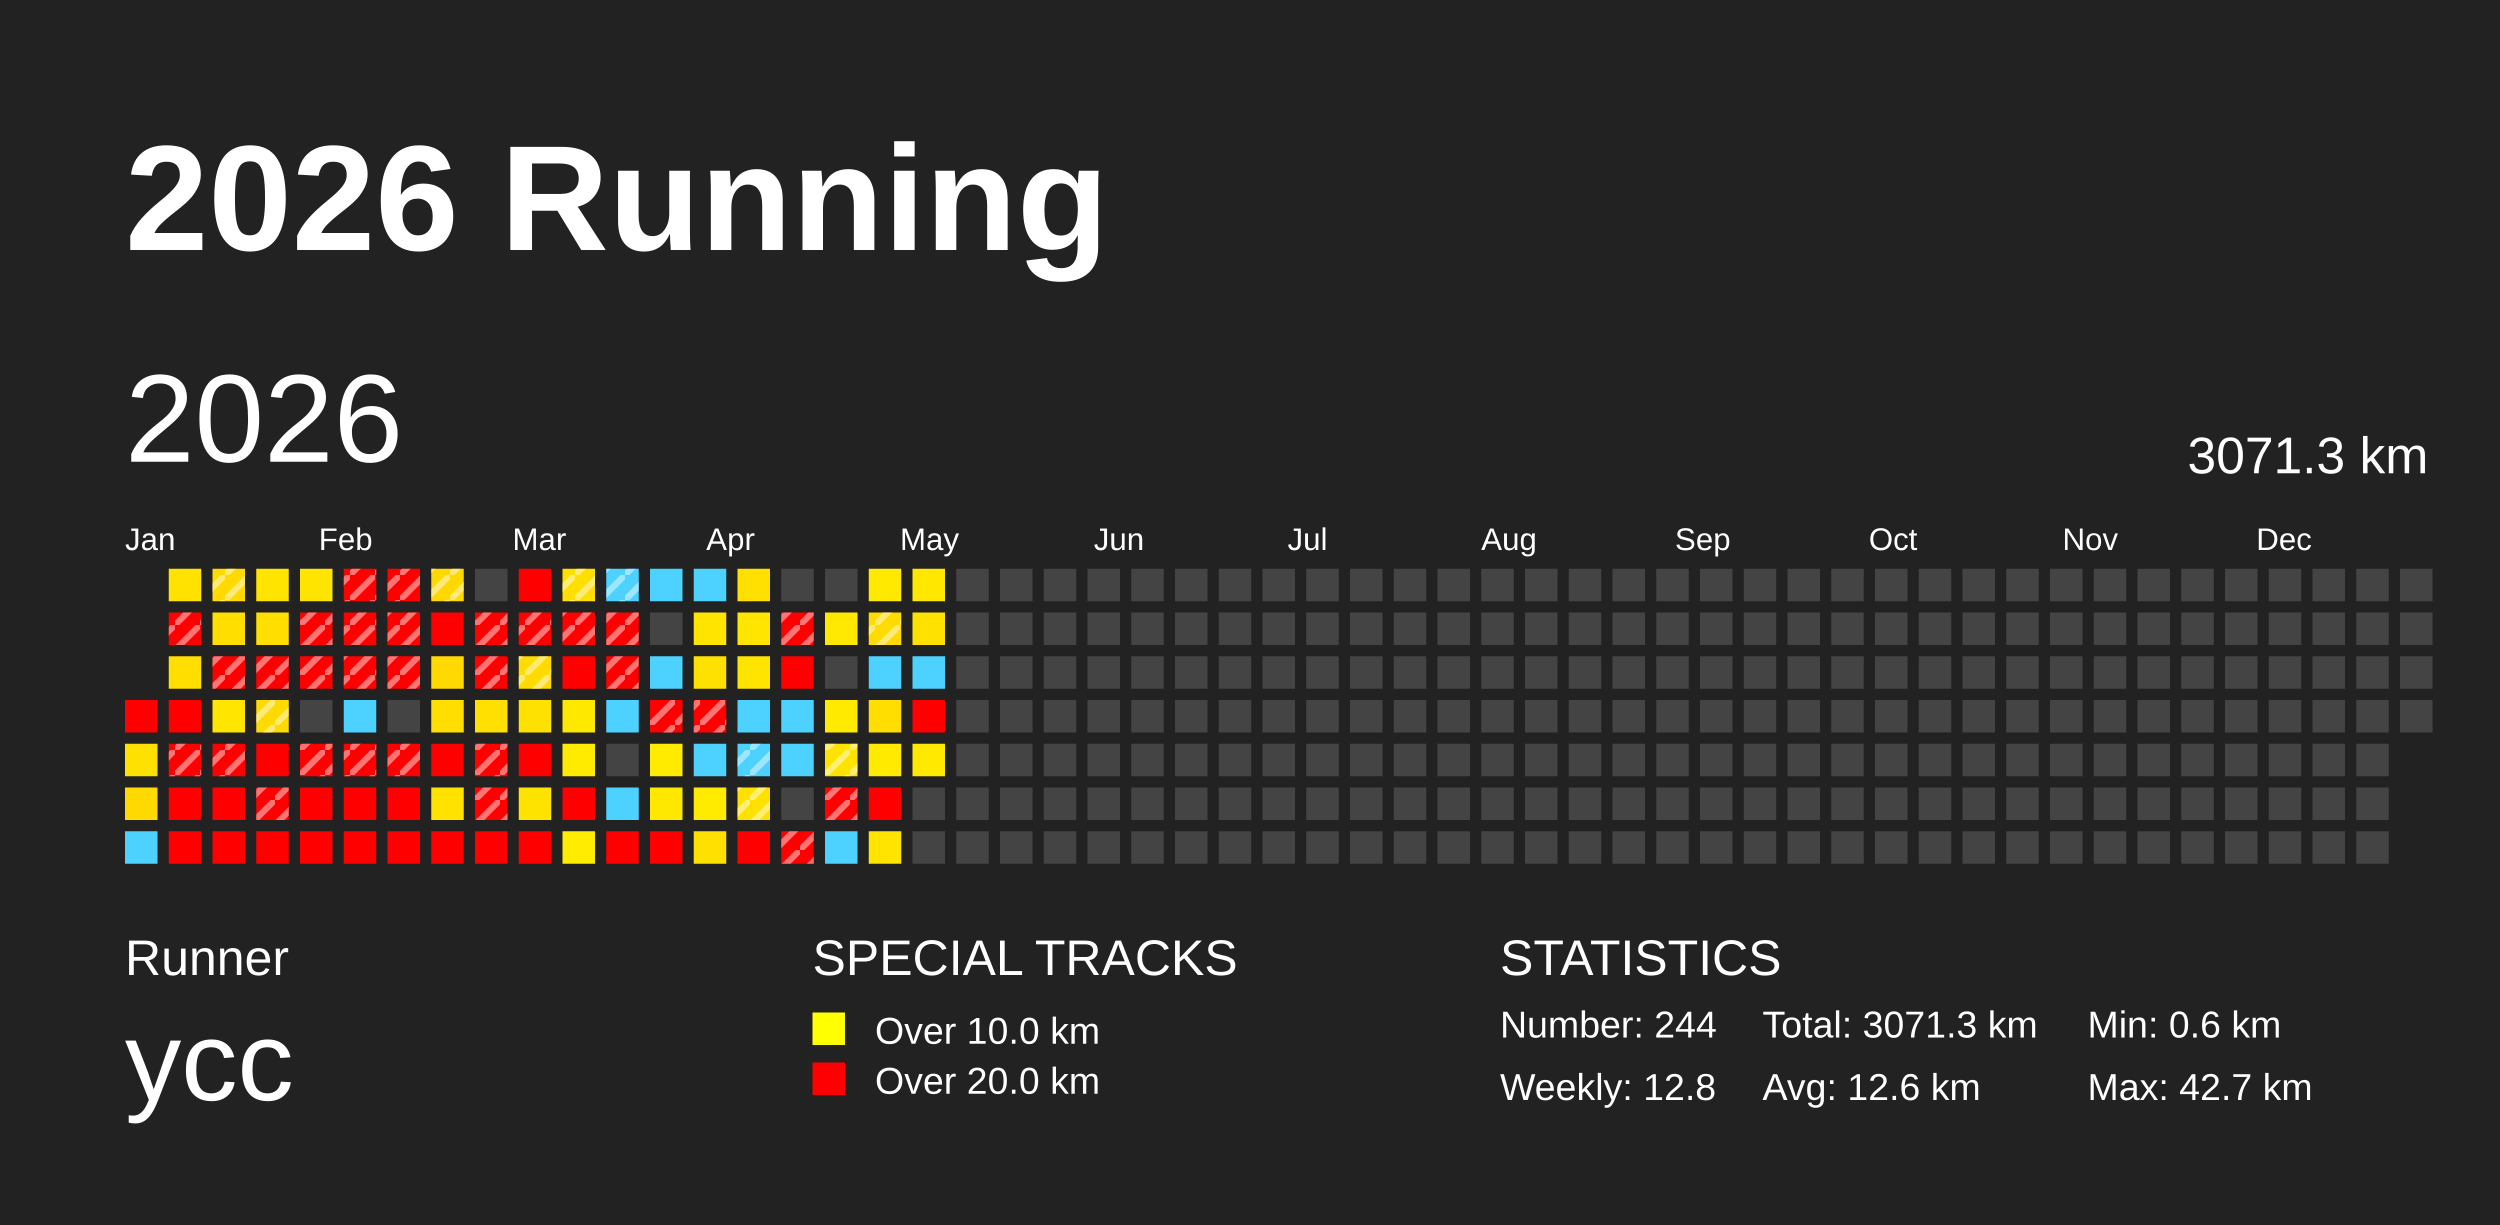
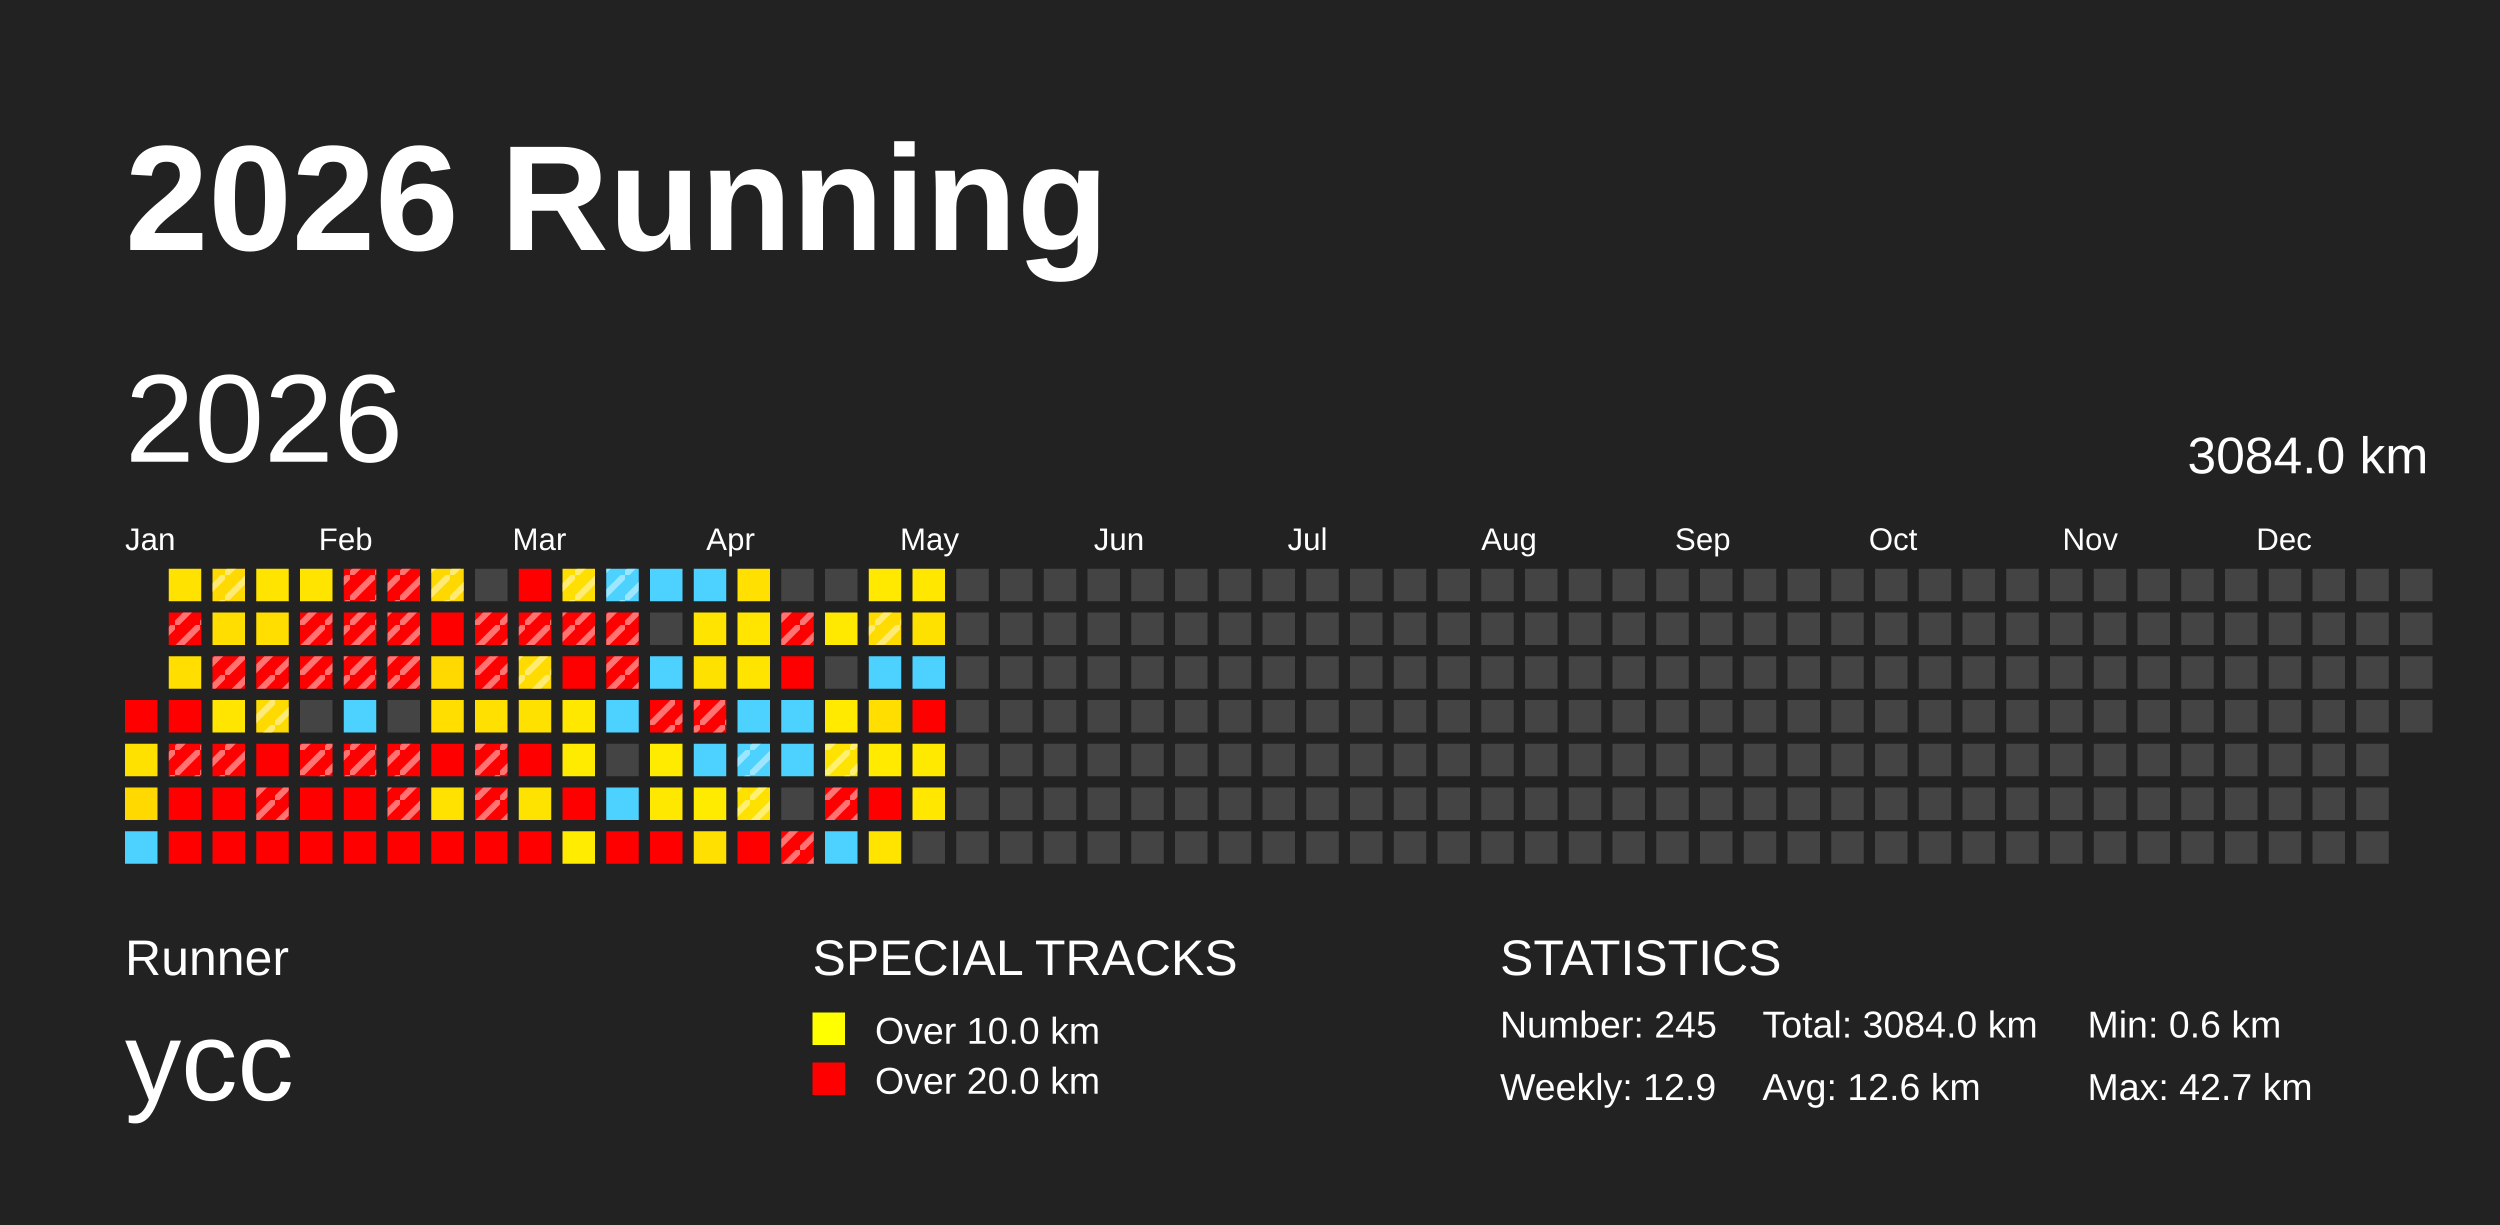
<svg xmlns="http://www.w3.org/2000/svg" baseProfile="full" height="98mm" version="1.1" viewBox="0,0,200,98" width="200mm">
  <defs>
    <pattern height="2" id="indoor-stripe" patternUnits="userSpaceOnUse" width="2">
      <line stroke="white" stroke-opacity="0.45" stroke-width="0.5" x1="0" x2="2" y1="2" y2="0" />
    </pattern>
  </defs>
  <rect fill="#222222" height="98" width="200" x="0" y="0" />
  <text fill="#FFFFFF" style="font-size:12px; font-family:Arial; font-weight:bold;" x="10" y="20">2026 Running</text>
  <text fill="#FFFFFF" style="font-size:4px; font-family:Arial" x="10" y="78">Runner</text>
  <text fill="#FFFFFF" style="font-size:9px; font-family:Arial" x="10" y="88">ycc</text>
  <text fill="#FFFFFF" style="font-size:4px; font-family:Arial" x="65" y="78">SPECIAL TRACKS</text>
  <rect fill="yellow" height="2.6" width="2.6" x="65" y="81" />
  <text fill="#FFFFFF" style="font-size:3px; font-family:Arial" x="70" y="83.5">Over 10.0 km</text>
  <rect fill="red" height="2.6" width="2.6" x="65" y="85" />
  <text fill="#FFFFFF" style="font-size:3px; font-family:Arial" x="70" y="87.5">Over 20.0 km</text>
  <text fill="#FFFFFF" style="font-size:4px; font-family:Arial" x="120" y="78">STATISTICS</text>
-   <text fill="#FFFFFF" style="font-size:3px; font-family:Arial" x="120" y="83">Number: 244</text>
-   <text fill="#FFFFFF" style="font-size:3px; font-family:Arial" x="120" y="88">Weekly: 12.8</text>
-   <text fill="#FFFFFF" style="font-size:3px; font-family:Arial" x="141" y="83">Total: 3071.3 km</text>
+   <text fill="#FFFFFF" style="font-size:3px; font-family:Arial" x="120" y="83">Number: 245</text>
+   <text fill="#FFFFFF" style="font-size:3px; font-family:Arial" x="120" y="88">Weekly: 12.9</text>
+   <text fill="#FFFFFF" style="font-size:3px; font-family:Arial" x="141" y="83">Total: 3084.0 km</text>
  <text fill="#FFFFFF" style="font-size:3px; font-family:Arial" x="141" y="88">Avg: 12.6 km</text>
  <text fill="#FFFFFF" style="font-size:3px; font-family:Arial" x="167" y="83">Min: 0.6 km</text>
  <text fill="#FFFFFF" style="font-size:3px; font-family:Arial" x="167" y="88">Max: 42.7 km</text>
  <text dominant-baseline="hanging" fill="#FFFFFF" style="font-size:10.0px; font-family:Arial;" x="10" y="30">2026</text>
-   <text dominant-baseline="hanging" fill="#FFFFFF" style="font-size:4.125px; font-family:Arial;" x="175" y="35">3071.3 km</text>
+   <text dominant-baseline="hanging" fill="#FFFFFF" style="font-size:4.125px; font-family:Arial;" x="175" y="35">3084.0 km</text>
  <text fill="#FFFFFF" style="font-size:2.5px; font-family:Arial" x="10.0" y="44">Jan</text>
  <text fill="#FFFFFF" style="font-size:2.5px; font-family:Arial" x="25.5" y="44">Feb</text>
  <text fill="#FFFFFF" style="font-size:2.5px; font-family:Arial" x="41.0" y="44">Mar</text>
  <text fill="#FFFFFF" style="font-size:2.5px; font-family:Arial" x="56.5" y="44">Apr</text>
  <text fill="#FFFFFF" style="font-size:2.5px; font-family:Arial" x="72.0" y="44">May</text>
  <text fill="#FFFFFF" style="font-size:2.5px; font-family:Arial" x="87.5" y="44">Jun</text>
  <text fill="#FFFFFF" style="font-size:2.5px; font-family:Arial" x="103.0" y="44">Jul</text>
  <text fill="#FFFFFF" style="font-size:2.5px; font-family:Arial" x="118.5" y="44">Aug</text>
  <text fill="#FFFFFF" style="font-size:2.5px; font-family:Arial" x="134.0" y="44">Sep</text>
  <text fill="#FFFFFF" style="font-size:2.5px; font-family:Arial" x="149.5" y="44">Oct</text>
  <text fill="#FFFFFF" style="font-size:2.5px; font-family:Arial" x="165.0" y="44">Nov</text>
  <text fill="#FFFFFF" style="font-size:2.5px; font-family:Arial" x="180.5" y="44">Dec</text>
  <rect fill="red" height="2.6" width="2.6" x="10.0" y="56.0" />
  <rect fill="#ffe100" height="2.6" width="2.6" x="10.0" y="59.5" />
  <rect fill="#ffd900" height="2.6" width="2.6" x="10.0" y="63.0" />
  <rect fill="#4dd2ff" height="2.6" width="2.6" x="10.0" y="66.5" />
  <rect fill="#ffe200" height="2.6" width="2.6" x="13.5" y="45.5" />
  <rect fill="red" height="2.6" width="2.6" x="13.5" y="49.0" />
  <rect fill="url(#indoor-stripe)" height="2.6" width="2.6" x="13.5" y="49.0" />
  <rect fill="#ffde00" height="2.6" width="2.6" x="13.5" y="52.5" />
  <rect fill="red" height="2.6" width="2.6" x="13.5" y="56.0" />
  <rect fill="red" height="2.6" width="2.6" x="13.5" y="59.5" />
  <rect fill="url(#indoor-stripe)" height="2.6" width="2.6" x="13.5" y="59.5" />
  <rect fill="red" height="2.6" width="2.6" x="13.5" y="63.0" />
  <rect fill="red" height="2.6" width="2.6" x="13.5" y="66.5" />
  <rect fill="#ffd900" height="2.6" width="2.6" x="17.0" y="45.5" />
  <rect fill="url(#indoor-stripe)" height="2.6" width="2.6" x="17.0" y="45.5" />
  <rect fill="#ffde00" height="2.6" width="2.6" x="17.0" y="49.0" />
  <rect fill="red" height="2.6" width="2.6" x="17.0" y="52.5" />
  <rect fill="url(#indoor-stripe)" height="2.6" width="2.6" x="17.0" y="52.5" />
  <rect fill="#ffe500" height="2.6" width="2.6" x="17.0" y="56.0" />
  <rect fill="red" height="2.6" width="2.6" x="17.0" y="59.5" />
  <rect fill="url(#indoor-stripe)" height="2.6" width="2.6" x="17.0" y="59.5" />
  <rect fill="red" height="2.6" width="2.6" x="17.0" y="63.0" />
  <rect fill="red" height="2.6" width="2.6" x="17.0" y="66.5" />
  <rect fill="#ffe400" height="2.6" width="2.6" x="20.5" y="45.5" />
  <rect fill="#ffde00" height="2.6" width="2.6" x="20.5" y="49.0" />
  <rect fill="red" height="2.6" width="2.6" x="20.5" y="52.5" />
  <rect fill="url(#indoor-stripe)" height="2.6" width="2.6" x="20.5" y="52.5" />
  <rect fill="#ffda00" height="2.6" width="2.6" x="20.5" y="56.0" />
  <rect fill="url(#indoor-stripe)" height="2.6" width="2.6" x="20.5" y="56.0" />
  <rect fill="red" height="2.6" width="2.6" x="20.5" y="59.5" />
  <rect fill="red" height="2.6" width="2.6" x="20.5" y="63.0" />
  <rect fill="url(#indoor-stripe)" height="2.6" width="2.6" x="20.5" y="63.0" />
  <rect fill="red" height="2.6" width="2.6" x="20.5" y="66.5" />
  <rect fill="#ffe400" height="2.6" width="2.6" x="24.0" y="45.5" />
  <rect fill="red" height="2.6" width="2.6" x="24.0" y="49.0" />
  <rect fill="url(#indoor-stripe)" height="2.6" width="2.6" x="24.0" y="49.0" />
  <rect fill="red" height="2.6" width="2.6" x="24.0" y="52.5" />
  <rect fill="url(#indoor-stripe)" height="2.6" width="2.6" x="24.0" y="52.5" />
  <rect fill="#444444" height="2.6" width="2.6" x="24.0" y="56.0" />
  <rect fill="red" height="2.6" width="2.6" x="24.0" y="59.5" />
  <rect fill="url(#indoor-stripe)" height="2.6" width="2.6" x="24.0" y="59.5" />
  <rect fill="red" height="2.6" width="2.6" x="24.0" y="63.0" />
  <rect fill="red" height="2.6" width="2.6" x="24.0" y="66.5" />
  <rect fill="red" height="2.6" width="2.6" x="27.5" y="45.5" />
  <rect fill="url(#indoor-stripe)" height="2.6" width="2.6" x="27.5" y="45.5" />
  <rect fill="red" height="2.6" width="2.6" x="27.5" y="49.0" />
  <rect fill="url(#indoor-stripe)" height="2.6" width="2.6" x="27.5" y="49.0" />
  <rect fill="red" height="2.6" width="2.6" x="27.5" y="52.5" />
  <rect fill="url(#indoor-stripe)" height="2.6" width="2.6" x="27.5" y="52.5" />
  <rect fill="#4dd2ff" height="2.6" width="2.6" x="27.5" y="56.0" />
  <rect fill="red" height="2.6" width="2.6" x="27.5" y="59.5" />
  <rect fill="url(#indoor-stripe)" height="2.6" width="2.6" x="27.5" y="59.5" />
  <rect fill="red" height="2.6" width="2.6" x="27.5" y="63.0" />
  <rect fill="red" height="2.6" width="2.6" x="27.5" y="66.5" />
  <rect fill="red" height="2.6" width="2.6" x="31.0" y="45.5" />
  <rect fill="url(#indoor-stripe)" height="2.6" width="2.6" x="31.0" y="45.5" />
  <rect fill="red" height="2.6" width="2.6" x="31.0" y="49.0" />
  <rect fill="url(#indoor-stripe)" height="2.6" width="2.6" x="31.0" y="49.0" />
  <rect fill="red" height="2.6" width="2.6" x="31.0" y="52.5" />
  <rect fill="url(#indoor-stripe)" height="2.6" width="2.6" x="31.0" y="52.5" />
  <rect fill="#444444" height="2.6" width="2.6" x="31.0" y="56.0" />
  <rect fill="red" height="2.6" width="2.6" x="31.0" y="59.5" />
  <rect fill="url(#indoor-stripe)" height="2.6" width="2.6" x="31.0" y="59.5" />
  <rect fill="red" height="2.6" width="2.6" x="31.0" y="63.0" />
+   <rect fill="url(#indoor-stripe)" height="2.6" width="2.6" x="31.0" y="63.0" />
  <rect fill="red" height="2.6" width="2.6" x="31.0" y="66.5" />
  <rect fill="#ffd800" height="2.6" width="2.6" x="34.5" y="45.5" />
  <rect fill="url(#indoor-stripe)" height="2.6" width="2.6" x="34.5" y="45.5" />
  <rect fill="red" height="2.6" width="2.6" x="34.5" y="49.0" />
  <rect fill="#ffd900" height="2.6" width="2.6" x="34.5" y="52.5" />
  <rect fill="#ffde00" height="2.6" width="2.6" x="34.5" y="56.0" />
  <rect fill="red" height="2.6" width="2.6" x="34.5" y="59.5" />
  <rect fill="#ffe200" height="2.6" width="2.6" x="34.5" y="63.0" />
  <rect fill="red" height="2.6" width="2.6" x="34.5" y="66.5" />
  <rect fill="#444444" height="2.6" width="2.6" x="38.0" y="45.5" />
  <rect fill="red" height="2.6" width="2.6" x="38.0" y="49.0" />
  <rect fill="url(#indoor-stripe)" height="2.6" width="2.6" x="38.0" y="49.0" />
  <rect fill="red" height="2.6" width="2.6" x="38.0" y="52.5" />
  <rect fill="url(#indoor-stripe)" height="2.6" width="2.6" x="38.0" y="52.5" />
  <rect fill="#ffe000" height="2.6" width="2.6" x="38.0" y="56.0" />
  <rect fill="red" height="2.6" width="2.6" x="38.0" y="59.5" />
  <rect fill="url(#indoor-stripe)" height="2.6" width="2.6" x="38.0" y="59.5" />
  <rect fill="red" height="2.6" width="2.6" x="38.0" y="63.0" />
  <rect fill="url(#indoor-stripe)" height="2.6" width="2.6" x="38.0" y="63.0" />
  <rect fill="red" height="2.6" width="2.6" x="38.0" y="66.5" />
  <rect fill="red" height="2.6" width="2.6" x="41.5" y="45.5" />
  <rect fill="red" height="2.6" width="2.6" x="41.5" y="49.0" />
  <rect fill="url(#indoor-stripe)" height="2.6" width="2.6" x="41.5" y="49.0" />
  <rect fill="#ffdb00" height="2.6" width="2.6" x="41.5" y="52.5" />
  <rect fill="url(#indoor-stripe)" height="2.6" width="2.6" x="41.5" y="52.5" />
  <rect fill="#ffe100" height="2.6" width="2.6" x="41.5" y="56.0" />
  <rect fill="red" height="2.6" width="2.6" x="41.5" y="59.5" />
  <rect fill="#ffe300" height="2.6" width="2.6" x="41.5" y="63.0" />
  <rect fill="red" height="2.6" width="2.6" x="41.5" y="66.5" />
  <rect fill="#ffdf00" height="2.6" width="2.6" x="45.0" y="45.5" />
  <rect fill="url(#indoor-stripe)" height="2.6" width="2.6" x="45.0" y="45.5" />
  <rect fill="red" height="2.6" width="2.6" x="45.0" y="49.0" />
  <rect fill="url(#indoor-stripe)" height="2.6" width="2.6" x="45.0" y="49.0" />
  <rect fill="red" height="2.6" width="2.6" x="45.0" y="52.5" />
  <rect fill="#ffe800" height="2.6" width="2.6" x="45.0" y="56.0" />
  <rect fill="#ffeb00" height="2.6" width="2.6" x="45.0" y="59.5" />
  <rect fill="red" height="2.6" width="2.6" x="45.0" y="63.0" />
  <rect fill="#ffec00" height="2.6" width="2.6" x="45.0" y="66.5" />
  <rect fill="#4dd2ff" height="2.6" width="2.6" x="48.5" y="45.5" />
  <rect fill="url(#indoor-stripe)" height="2.6" width="2.6" x="48.5" y="45.5" />
  <rect fill="red" height="2.6" width="2.6" x="48.5" y="49.0" />
  <rect fill="url(#indoor-stripe)" height="2.6" width="2.6" x="48.5" y="49.0" />
  <rect fill="red" height="2.6" width="2.6" x="48.5" y="52.5" />
  <rect fill="url(#indoor-stripe)" height="2.6" width="2.6" x="48.5" y="52.5" />
  <rect fill="#4dd2ff" height="2.6" width="2.6" x="48.5" y="56.0" />
  <rect fill="#444444" height="2.6" width="2.6" x="48.5" y="59.5" />
  <rect fill="#4dd2ff" height="2.6" width="2.6" x="48.5" y="63.0" />
  <rect fill="red" height="2.6" width="2.6" x="48.5" y="66.5" />
  <rect fill="#4dd2ff" height="2.6" width="2.6" x="52.0" y="45.5" />
  <rect fill="#444444" height="2.6" width="2.6" x="52.0" y="49.0" />
  <rect fill="#4dd2ff" height="2.6" width="2.6" x="52.0" y="52.5" />
  <rect fill="red" height="2.6" width="2.6" x="52.0" y="56.0" />
  <rect fill="url(#indoor-stripe)" height="2.6" width="2.6" x="52.0" y="56.0" />
  <rect fill="#ffeb00" height="2.6" width="2.6" x="52.0" y="59.5" />
  <rect fill="#ffe800" height="2.6" width="2.6" x="52.0" y="63.0" />
  <rect fill="red" height="2.6" width="2.6" x="52.0" y="66.5" />
  <rect fill="#4dd2ff" height="2.6" width="2.6" x="55.5" y="45.5" />
  <rect fill="#ffe400" height="2.6" width="2.6" x="55.5" y="49.0" />
  <rect fill="#ffe100" height="2.6" width="2.6" x="55.5" y="52.5" />
  <rect fill="red" height="2.6" width="2.6" x="55.5" y="56.0" />
  <rect fill="url(#indoor-stripe)" height="2.6" width="2.6" x="55.5" y="56.0" />
  <rect fill="#4dd2ff" height="2.6" width="2.6" x="55.5" y="59.5" />
  <rect fill="#ffeb00" height="2.6" width="2.6" x="55.5" y="63.0" />
  <rect fill="#ffe000" height="2.6" width="2.6" x="55.5" y="66.5" />
  <rect fill="#ffe000" height="2.6" width="2.6" x="59.0" y="45.5" />
  <rect fill="#ffe500" height="2.6" width="2.6" x="59.0" y="49.0" />
  <rect fill="#ffe400" height="2.6" width="2.6" x="59.0" y="52.5" />
  <rect fill="#4dd2ff" height="2.6" width="2.6" x="59.0" y="56.0" />
  <rect fill="#4dd2ff" height="2.6" width="2.6" x="59.0" y="59.5" />
  <rect fill="url(#indoor-stripe)" height="2.6" width="2.6" x="59.0" y="59.5" />
  <rect fill="#ffe100" height="2.6" width="2.6" x="59.0" y="63.0" />
  <rect fill="url(#indoor-stripe)" height="2.6" width="2.6" x="59.0" y="63.0" />
  <rect fill="red" height="2.6" width="2.6" x="59.0" y="66.5" />
  <rect fill="#444444" height="2.6" width="2.6" x="62.5" y="45.5" />
  <rect fill="red" height="2.6" width="2.6" x="62.5" y="49.0" />
  <rect fill="url(#indoor-stripe)" height="2.6" width="2.6" x="62.5" y="49.0" />
  <rect fill="red" height="2.6" width="2.6" x="62.5" y="52.5" />
  <rect fill="#4dd2ff" height="2.6" width="2.6" x="62.5" y="56.0" />
  <rect fill="#4dd2ff" height="2.6" width="2.6" x="62.5" y="59.5" />
  <rect fill="#444444" height="2.6" width="2.6" x="62.5" y="63.0" />
  <rect fill="red" height="2.6" width="2.6" x="62.5" y="66.5" />
  <rect fill="url(#indoor-stripe)" height="2.6" width="2.6" x="62.5" y="66.5" />
  <rect fill="#444444" height="2.6" width="2.6" x="66.0" y="45.5" />
  <rect fill="#ffe900" height="2.6" width="2.6" x="66.0" y="49.0" />
  <rect fill="#444444" height="2.6" width="2.6" x="66.0" y="52.5" />
  <rect fill="#ffea00" height="2.6" width="2.6" x="66.0" y="56.0" />
  <rect fill="#ffe300" height="2.6" width="2.6" x="66.0" y="59.5" />
  <rect fill="url(#indoor-stripe)" height="2.6" width="2.6" x="66.0" y="59.5" />
  <rect fill="red" height="2.6" width="2.6" x="66.0" y="63.0" />
  <rect fill="url(#indoor-stripe)" height="2.6" width="2.6" x="66.0" y="63.0" />
  <rect fill="#4dd2ff" height="2.6" width="2.6" x="66.0" y="66.5" />
  <rect fill="#ffe900" height="2.6" width="2.6" x="69.5" y="45.5" />
  <rect fill="#ffdb00" height="2.6" width="2.6" x="69.5" y="49.0" />
  <rect fill="url(#indoor-stripe)" height="2.6" width="2.6" x="69.5" y="49.0" />
  <rect fill="#4dd2ff" height="2.6" width="2.6" x="69.5" y="52.5" />
  <rect fill="#ffde00" height="2.6" width="2.6" x="69.5" y="56.0" />
  <rect fill="#ffea00" height="2.6" width="2.6" x="69.5" y="59.5" />
  <rect fill="red" height="2.6" width="2.6" x="69.5" y="63.0" />
  <rect fill="#ffe400" height="2.6" width="2.6" x="69.5" y="66.5" />
  <rect fill="#ffe700" height="2.6" width="2.6" x="73.0" y="45.5" />
  <rect fill="#ffe100" height="2.6" width="2.6" x="73.0" y="49.0" />
  <rect fill="#4dd2ff" height="2.6" width="2.6" x="73.0" y="52.5" />
  <rect fill="red" height="2.6" width="2.6" x="73.0" y="56.0" />
  <rect fill="#ffe900" height="2.6" width="2.6" x="73.0" y="59.5" />
-   <rect fill="#444444" height="2.6" width="2.6" x="73.0" y="63.0" />
+   <rect fill="#ffe700" height="2.6" width="2.6" x="73.0" y="63.0" />
  <rect fill="#444444" height="2.6" width="2.6" x="73.0" y="66.5" />
  <rect fill="#444444" height="2.6" width="2.6" x="76.5" y="45.5" />
  <rect fill="#444444" height="2.6" width="2.6" x="76.5" y="49.0" />
  <rect fill="#444444" height="2.6" width="2.6" x="76.5" y="52.5" />
  <rect fill="#444444" height="2.6" width="2.6" x="76.5" y="56.0" />
  <rect fill="#444444" height="2.6" width="2.6" x="76.5" y="59.5" />
  <rect fill="#444444" height="2.6" width="2.6" x="76.5" y="63.0" />
  <rect fill="#444444" height="2.6" width="2.6" x="76.5" y="66.5" />
  <rect fill="#444444" height="2.6" width="2.6" x="80.0" y="45.5" />
  <rect fill="#444444" height="2.6" width="2.6" x="80.0" y="49.0" />
  <rect fill="#444444" height="2.6" width="2.6" x="80.0" y="52.5" />
  <rect fill="#444444" height="2.6" width="2.6" x="80.0" y="56.0" />
  <rect fill="#444444" height="2.6" width="2.6" x="80.0" y="59.5" />
  <rect fill="#444444" height="2.6" width="2.6" x="80.0" y="63.0" />
  <rect fill="#444444" height="2.6" width="2.6" x="80.0" y="66.5" />
  <rect fill="#444444" height="2.6" width="2.6" x="83.5" y="45.5" />
  <rect fill="#444444" height="2.6" width="2.6" x="83.5" y="49.0" />
  <rect fill="#444444" height="2.6" width="2.6" x="83.5" y="52.5" />
  <rect fill="#444444" height="2.6" width="2.6" x="83.5" y="56.0" />
  <rect fill="#444444" height="2.6" width="2.6" x="83.5" y="59.5" />
  <rect fill="#444444" height="2.6" width="2.6" x="83.5" y="63.0" />
  <rect fill="#444444" height="2.6" width="2.6" x="83.5" y="66.5" />
  <rect fill="#444444" height="2.6" width="2.6" x="87.0" y="45.5" />
  <rect fill="#444444" height="2.6" width="2.6" x="87.0" y="49.0" />
  <rect fill="#444444" height="2.6" width="2.6" x="87.0" y="52.5" />
  <rect fill="#444444" height="2.6" width="2.6" x="87.0" y="56.0" />
  <rect fill="#444444" height="2.6" width="2.6" x="87.0" y="59.5" />
  <rect fill="#444444" height="2.6" width="2.6" x="87.0" y="63.0" />
  <rect fill="#444444" height="2.6" width="2.6" x="87.0" y="66.5" />
  <rect fill="#444444" height="2.6" width="2.6" x="90.5" y="45.5" />
  <rect fill="#444444" height="2.6" width="2.6" x="90.5" y="49.0" />
  <rect fill="#444444" height="2.6" width="2.6" x="90.5" y="52.5" />
  <rect fill="#444444" height="2.6" width="2.6" x="90.5" y="56.0" />
  <rect fill="#444444" height="2.6" width="2.6" x="90.5" y="59.5" />
  <rect fill="#444444" height="2.6" width="2.6" x="90.5" y="63.0" />
  <rect fill="#444444" height="2.6" width="2.6" x="90.5" y="66.5" />
  <rect fill="#444444" height="2.6" width="2.6" x="94.0" y="45.5" />
  <rect fill="#444444" height="2.6" width="2.6" x="94.0" y="49.0" />
  <rect fill="#444444" height="2.6" width="2.6" x="94.0" y="52.5" />
  <rect fill="#444444" height="2.6" width="2.6" x="94.0" y="56.0" />
  <rect fill="#444444" height="2.6" width="2.6" x="94.0" y="59.5" />
  <rect fill="#444444" height="2.6" width="2.6" x="94.0" y="63.0" />
  <rect fill="#444444" height="2.6" width="2.6" x="94.0" y="66.5" />
  <rect fill="#444444" height="2.6" width="2.6" x="97.5" y="45.5" />
  <rect fill="#444444" height="2.6" width="2.6" x="97.5" y="49.0" />
  <rect fill="#444444" height="2.6" width="2.6" x="97.5" y="52.5" />
  <rect fill="#444444" height="2.6" width="2.6" x="97.5" y="56.0" />
  <rect fill="#444444" height="2.6" width="2.6" x="97.5" y="59.5" />
  <rect fill="#444444" height="2.6" width="2.6" x="97.5" y="63.0" />
  <rect fill="#444444" height="2.6" width="2.6" x="97.5" y="66.5" />
  <rect fill="#444444" height="2.6" width="2.6" x="101.0" y="45.5" />
  <rect fill="#444444" height="2.6" width="2.6" x="101.0" y="49.0" />
  <rect fill="#444444" height="2.6" width="2.6" x="101.0" y="52.5" />
  <rect fill="#444444" height="2.6" width="2.6" x="101.0" y="56.0" />
  <rect fill="#444444" height="2.6" width="2.6" x="101.0" y="59.5" />
  <rect fill="#444444" height="2.6" width="2.6" x="101.0" y="63.0" />
  <rect fill="#444444" height="2.6" width="2.6" x="101.0" y="66.5" />
  <rect fill="#444444" height="2.6" width="2.6" x="104.5" y="45.5" />
  <rect fill="#444444" height="2.6" width="2.6" x="104.5" y="49.0" />
  <rect fill="#444444" height="2.6" width="2.6" x="104.5" y="52.5" />
  <rect fill="#444444" height="2.6" width="2.6" x="104.5" y="56.0" />
  <rect fill="#444444" height="2.6" width="2.6" x="104.5" y="59.5" />
  <rect fill="#444444" height="2.6" width="2.6" x="104.5" y="63.0" />
  <rect fill="#444444" height="2.6" width="2.6" x="104.5" y="66.5" />
  <rect fill="#444444" height="2.6" width="2.6" x="108.0" y="45.5" />
  <rect fill="#444444" height="2.6" width="2.6" x="108.0" y="49.0" />
  <rect fill="#444444" height="2.6" width="2.6" x="108.0" y="52.5" />
  <rect fill="#444444" height="2.6" width="2.6" x="108.0" y="56.0" />
  <rect fill="#444444" height="2.6" width="2.6" x="108.0" y="59.5" />
  <rect fill="#444444" height="2.6" width="2.6" x="108.0" y="63.0" />
  <rect fill="#444444" height="2.6" width="2.6" x="108.0" y="66.5" />
  <rect fill="#444444" height="2.6" width="2.6" x="111.5" y="45.5" />
  <rect fill="#444444" height="2.6" width="2.6" x="111.5" y="49.0" />
  <rect fill="#444444" height="2.6" width="2.6" x="111.5" y="52.5" />
  <rect fill="#444444" height="2.6" width="2.6" x="111.5" y="56.0" />
  <rect fill="#444444" height="2.6" width="2.6" x="111.5" y="59.5" />
  <rect fill="#444444" height="2.6" width="2.6" x="111.5" y="63.0" />
  <rect fill="#444444" height="2.6" width="2.6" x="111.5" y="66.5" />
  <rect fill="#444444" height="2.6" width="2.6" x="115.0" y="45.5" />
  <rect fill="#444444" height="2.6" width="2.6" x="115.0" y="49.0" />
  <rect fill="#444444" height="2.6" width="2.6" x="115.0" y="52.5" />
  <rect fill="#444444" height="2.6" width="2.6" x="115.0" y="56.0" />
  <rect fill="#444444" height="2.6" width="2.6" x="115.0" y="59.5" />
  <rect fill="#444444" height="2.6" width="2.6" x="115.0" y="63.0" />
  <rect fill="#444444" height="2.6" width="2.6" x="115.0" y="66.5" />
  <rect fill="#444444" height="2.6" width="2.6" x="118.5" y="45.5" />
  <rect fill="#444444" height="2.6" width="2.6" x="118.5" y="49.0" />
  <rect fill="#444444" height="2.6" width="2.6" x="118.5" y="52.5" />
  <rect fill="#444444" height="2.6" width="2.6" x="118.5" y="56.0" />
  <rect fill="#444444" height="2.6" width="2.6" x="118.5" y="59.5" />
  <rect fill="#444444" height="2.6" width="2.6" x="118.5" y="63.0" />
  <rect fill="#444444" height="2.6" width="2.6" x="118.5" y="66.5" />
  <rect fill="#444444" height="2.6" width="2.6" x="122.0" y="45.5" />
  <rect fill="#444444" height="2.6" width="2.6" x="122.0" y="49.0" />
  <rect fill="#444444" height="2.6" width="2.6" x="122.0" y="52.5" />
  <rect fill="#444444" height="2.6" width="2.6" x="122.0" y="56.0" />
  <rect fill="#444444" height="2.6" width="2.6" x="122.0" y="59.5" />
  <rect fill="#444444" height="2.6" width="2.6" x="122.0" y="63.0" />
  <rect fill="#444444" height="2.6" width="2.6" x="122.0" y="66.5" />
  <rect fill="#444444" height="2.6" width="2.6" x="125.5" y="45.5" />
  <rect fill="#444444" height="2.6" width="2.6" x="125.5" y="49.0" />
  <rect fill="#444444" height="2.6" width="2.6" x="125.5" y="52.5" />
  <rect fill="#444444" height="2.6" width="2.6" x="125.5" y="56.0" />
  <rect fill="#444444" height="2.6" width="2.6" x="125.5" y="59.5" />
  <rect fill="#444444" height="2.6" width="2.6" x="125.5" y="63.0" />
  <rect fill="#444444" height="2.6" width="2.6" x="125.5" y="66.5" />
  <rect fill="#444444" height="2.6" width="2.6" x="129.0" y="45.5" />
  <rect fill="#444444" height="2.6" width="2.6" x="129.0" y="49.0" />
  <rect fill="#444444" height="2.6" width="2.6" x="129.0" y="52.5" />
  <rect fill="#444444" height="2.6" width="2.6" x="129.0" y="56.0" />
  <rect fill="#444444" height="2.6" width="2.6" x="129.0" y="59.5" />
  <rect fill="#444444" height="2.6" width="2.6" x="129.0" y="63.0" />
  <rect fill="#444444" height="2.6" width="2.6" x="129.0" y="66.5" />
  <rect fill="#444444" height="2.6" width="2.6" x="132.5" y="45.5" />
  <rect fill="#444444" height="2.6" width="2.6" x="132.5" y="49.0" />
  <rect fill="#444444" height="2.6" width="2.6" x="132.5" y="52.5" />
  <rect fill="#444444" height="2.6" width="2.6" x="132.5" y="56.0" />
  <rect fill="#444444" height="2.6" width="2.6" x="132.5" y="59.5" />
  <rect fill="#444444" height="2.6" width="2.6" x="132.5" y="63.0" />
  <rect fill="#444444" height="2.6" width="2.6" x="132.5" y="66.5" />
  <rect fill="#444444" height="2.6" width="2.6" x="136.0" y="45.5" />
  <rect fill="#444444" height="2.6" width="2.6" x="136.0" y="49.0" />
  <rect fill="#444444" height="2.6" width="2.6" x="136.0" y="52.5" />
  <rect fill="#444444" height="2.6" width="2.6" x="136.0" y="56.0" />
  <rect fill="#444444" height="2.6" width="2.6" x="136.0" y="59.5" />
  <rect fill="#444444" height="2.6" width="2.6" x="136.0" y="63.0" />
  <rect fill="#444444" height="2.6" width="2.6" x="136.0" y="66.5" />
  <rect fill="#444444" height="2.6" width="2.6" x="139.5" y="45.5" />
  <rect fill="#444444" height="2.6" width="2.6" x="139.5" y="49.0" />
  <rect fill="#444444" height="2.6" width="2.6" x="139.5" y="52.5" />
  <rect fill="#444444" height="2.6" width="2.6" x="139.5" y="56.0" />
  <rect fill="#444444" height="2.6" width="2.6" x="139.5" y="59.5" />
  <rect fill="#444444" height="2.6" width="2.6" x="139.5" y="63.0" />
  <rect fill="#444444" height="2.6" width="2.6" x="139.5" y="66.5" />
  <rect fill="#444444" height="2.6" width="2.6" x="143.0" y="45.5" />
  <rect fill="#444444" height="2.6" width="2.6" x="143.0" y="49.0" />
  <rect fill="#444444" height="2.6" width="2.6" x="143.0" y="52.5" />
  <rect fill="#444444" height="2.6" width="2.6" x="143.0" y="56.0" />
  <rect fill="#444444" height="2.6" width="2.6" x="143.0" y="59.5" />
  <rect fill="#444444" height="2.6" width="2.6" x="143.0" y="63.0" />
  <rect fill="#444444" height="2.6" width="2.6" x="143.0" y="66.5" />
  <rect fill="#444444" height="2.6" width="2.6" x="146.5" y="45.5" />
  <rect fill="#444444" height="2.6" width="2.6" x="146.5" y="49.0" />
  <rect fill="#444444" height="2.6" width="2.6" x="146.5" y="52.5" />
  <rect fill="#444444" height="2.6" width="2.6" x="146.5" y="56.0" />
  <rect fill="#444444" height="2.6" width="2.6" x="146.5" y="59.5" />
  <rect fill="#444444" height="2.6" width="2.6" x="146.5" y="63.0" />
  <rect fill="#444444" height="2.6" width="2.6" x="146.5" y="66.5" />
  <rect fill="#444444" height="2.6" width="2.6" x="150.0" y="45.5" />
  <rect fill="#444444" height="2.6" width="2.6" x="150.0" y="49.0" />
  <rect fill="#444444" height="2.6" width="2.6" x="150.0" y="52.5" />
  <rect fill="#444444" height="2.6" width="2.6" x="150.0" y="56.0" />
  <rect fill="#444444" height="2.6" width="2.6" x="150.0" y="59.5" />
  <rect fill="#444444" height="2.6" width="2.6" x="150.0" y="63.0" />
  <rect fill="#444444" height="2.6" width="2.6" x="150.0" y="66.5" />
  <rect fill="#444444" height="2.6" width="2.6" x="153.5" y="45.5" />
  <rect fill="#444444" height="2.6" width="2.6" x="153.5" y="49.0" />
  <rect fill="#444444" height="2.6" width="2.6" x="153.5" y="52.5" />
  <rect fill="#444444" height="2.6" width="2.6" x="153.5" y="56.0" />
  <rect fill="#444444" height="2.6" width="2.6" x="153.5" y="59.5" />
  <rect fill="#444444" height="2.6" width="2.6" x="153.5" y="63.0" />
  <rect fill="#444444" height="2.6" width="2.6" x="153.5" y="66.5" />
  <rect fill="#444444" height="2.6" width="2.6" x="157.0" y="45.5" />
  <rect fill="#444444" height="2.6" width="2.6" x="157.0" y="49.0" />
  <rect fill="#444444" height="2.6" width="2.6" x="157.0" y="52.5" />
  <rect fill="#444444" height="2.6" width="2.6" x="157.0" y="56.0" />
  <rect fill="#444444" height="2.6" width="2.6" x="157.0" y="59.5" />
  <rect fill="#444444" height="2.6" width="2.6" x="157.0" y="63.0" />
  <rect fill="#444444" height="2.6" width="2.6" x="157.0" y="66.5" />
  <rect fill="#444444" height="2.6" width="2.6" x="160.5" y="45.5" />
  <rect fill="#444444" height="2.6" width="2.6" x="160.5" y="49.0" />
  <rect fill="#444444" height="2.6" width="2.6" x="160.5" y="52.5" />
  <rect fill="#444444" height="2.6" width="2.6" x="160.5" y="56.0" />
  <rect fill="#444444" height="2.6" width="2.6" x="160.5" y="59.5" />
  <rect fill="#444444" height="2.6" width="2.6" x="160.5" y="63.0" />
  <rect fill="#444444" height="2.6" width="2.6" x="160.5" y="66.5" />
  <rect fill="#444444" height="2.6" width="2.6" x="164.0" y="45.5" />
  <rect fill="#444444" height="2.6" width="2.6" x="164.0" y="49.0" />
  <rect fill="#444444" height="2.6" width="2.6" x="164.0" y="52.5" />
  <rect fill="#444444" height="2.6" width="2.6" x="164.0" y="56.0" />
  <rect fill="#444444" height="2.6" width="2.6" x="164.0" y="59.5" />
  <rect fill="#444444" height="2.6" width="2.6" x="164.0" y="63.0" />
  <rect fill="#444444" height="2.6" width="2.6" x="164.0" y="66.5" />
  <rect fill="#444444" height="2.6" width="2.6" x="167.5" y="45.5" />
  <rect fill="#444444" height="2.6" width="2.6" x="167.5" y="49.0" />
  <rect fill="#444444" height="2.6" width="2.6" x="167.5" y="52.5" />
  <rect fill="#444444" height="2.6" width="2.6" x="167.5" y="56.0" />
  <rect fill="#444444" height="2.6" width="2.6" x="167.5" y="59.5" />
  <rect fill="#444444" height="2.6" width="2.6" x="167.5" y="63.0" />
  <rect fill="#444444" height="2.6" width="2.6" x="167.5" y="66.5" />
  <rect fill="#444444" height="2.6" width="2.6" x="171.0" y="45.5" />
  <rect fill="#444444" height="2.6" width="2.6" x="171.0" y="49.0" />
  <rect fill="#444444" height="2.6" width="2.6" x="171.0" y="52.5" />
  <rect fill="#444444" height="2.6" width="2.6" x="171.0" y="56.0" />
  <rect fill="#444444" height="2.6" width="2.6" x="171.0" y="59.5" />
  <rect fill="#444444" height="2.6" width="2.6" x="171.0" y="63.0" />
  <rect fill="#444444" height="2.6" width="2.6" x="171.0" y="66.5" />
  <rect fill="#444444" height="2.6" width="2.6" x="174.5" y="45.5" />
  <rect fill="#444444" height="2.6" width="2.6" x="174.5" y="49.0" />
  <rect fill="#444444" height="2.6" width="2.6" x="174.5" y="52.5" />
  <rect fill="#444444" height="2.6" width="2.6" x="174.5" y="56.0" />
  <rect fill="#444444" height="2.6" width="2.6" x="174.5" y="59.5" />
  <rect fill="#444444" height="2.6" width="2.6" x="174.5" y="63.0" />
  <rect fill="#444444" height="2.6" width="2.6" x="174.5" y="66.5" />
  <rect fill="#444444" height="2.6" width="2.6" x="178.0" y="45.5" />
  <rect fill="#444444" height="2.6" width="2.6" x="178.0" y="49.0" />
  <rect fill="#444444" height="2.6" width="2.6" x="178.0" y="52.5" />
  <rect fill="#444444" height="2.6" width="2.6" x="178.0" y="56.0" />
  <rect fill="#444444" height="2.6" width="2.6" x="178.0" y="59.5" />
  <rect fill="#444444" height="2.6" width="2.6" x="178.0" y="63.0" />
  <rect fill="#444444" height="2.6" width="2.6" x="178.0" y="66.5" />
  <rect fill="#444444" height="2.6" width="2.6" x="181.5" y="45.5" />
  <rect fill="#444444" height="2.6" width="2.6" x="181.5" y="49.0" />
  <rect fill="#444444" height="2.6" width="2.6" x="181.5" y="52.5" />
  <rect fill="#444444" height="2.6" width="2.6" x="181.5" y="56.0" />
  <rect fill="#444444" height="2.6" width="2.6" x="181.5" y="59.5" />
  <rect fill="#444444" height="2.6" width="2.6" x="181.5" y="63.0" />
  <rect fill="#444444" height="2.6" width="2.6" x="181.5" y="66.5" />
  <rect fill="#444444" height="2.6" width="2.6" x="185.0" y="45.5" />
  <rect fill="#444444" height="2.6" width="2.6" x="185.0" y="49.0" />
  <rect fill="#444444" height="2.6" width="2.6" x="185.0" y="52.5" />
  <rect fill="#444444" height="2.6" width="2.6" x="185.0" y="56.0" />
  <rect fill="#444444" height="2.6" width="2.6" x="185.0" y="59.5" />
  <rect fill="#444444" height="2.6" width="2.6" x="185.0" y="63.0" />
  <rect fill="#444444" height="2.6" width="2.6" x="185.0" y="66.5" />
  <rect fill="#444444" height="2.6" width="2.6" x="188.5" y="45.5" />
  <rect fill="#444444" height="2.6" width="2.6" x="188.5" y="49.0" />
  <rect fill="#444444" height="2.6" width="2.6" x="188.5" y="52.5" />
  <rect fill="#444444" height="2.6" width="2.6" x="188.5" y="56.0" />
  <rect fill="#444444" height="2.6" width="2.6" x="188.5" y="59.5" />
  <rect fill="#444444" height="2.6" width="2.6" x="188.5" y="63.0" />
  <rect fill="#444444" height="2.6" width="2.6" x="188.5" y="66.5" />
  <rect fill="#444444" height="2.6" width="2.6" x="192.0" y="45.5" />
  <rect fill="#444444" height="2.6" width="2.6" x="192.0" y="49.0" />
  <rect fill="#444444" height="2.6" width="2.6" x="192.0" y="52.5" />
  <rect fill="#444444" height="2.6" width="2.6" x="192.0" y="56.0" />
</svg>
